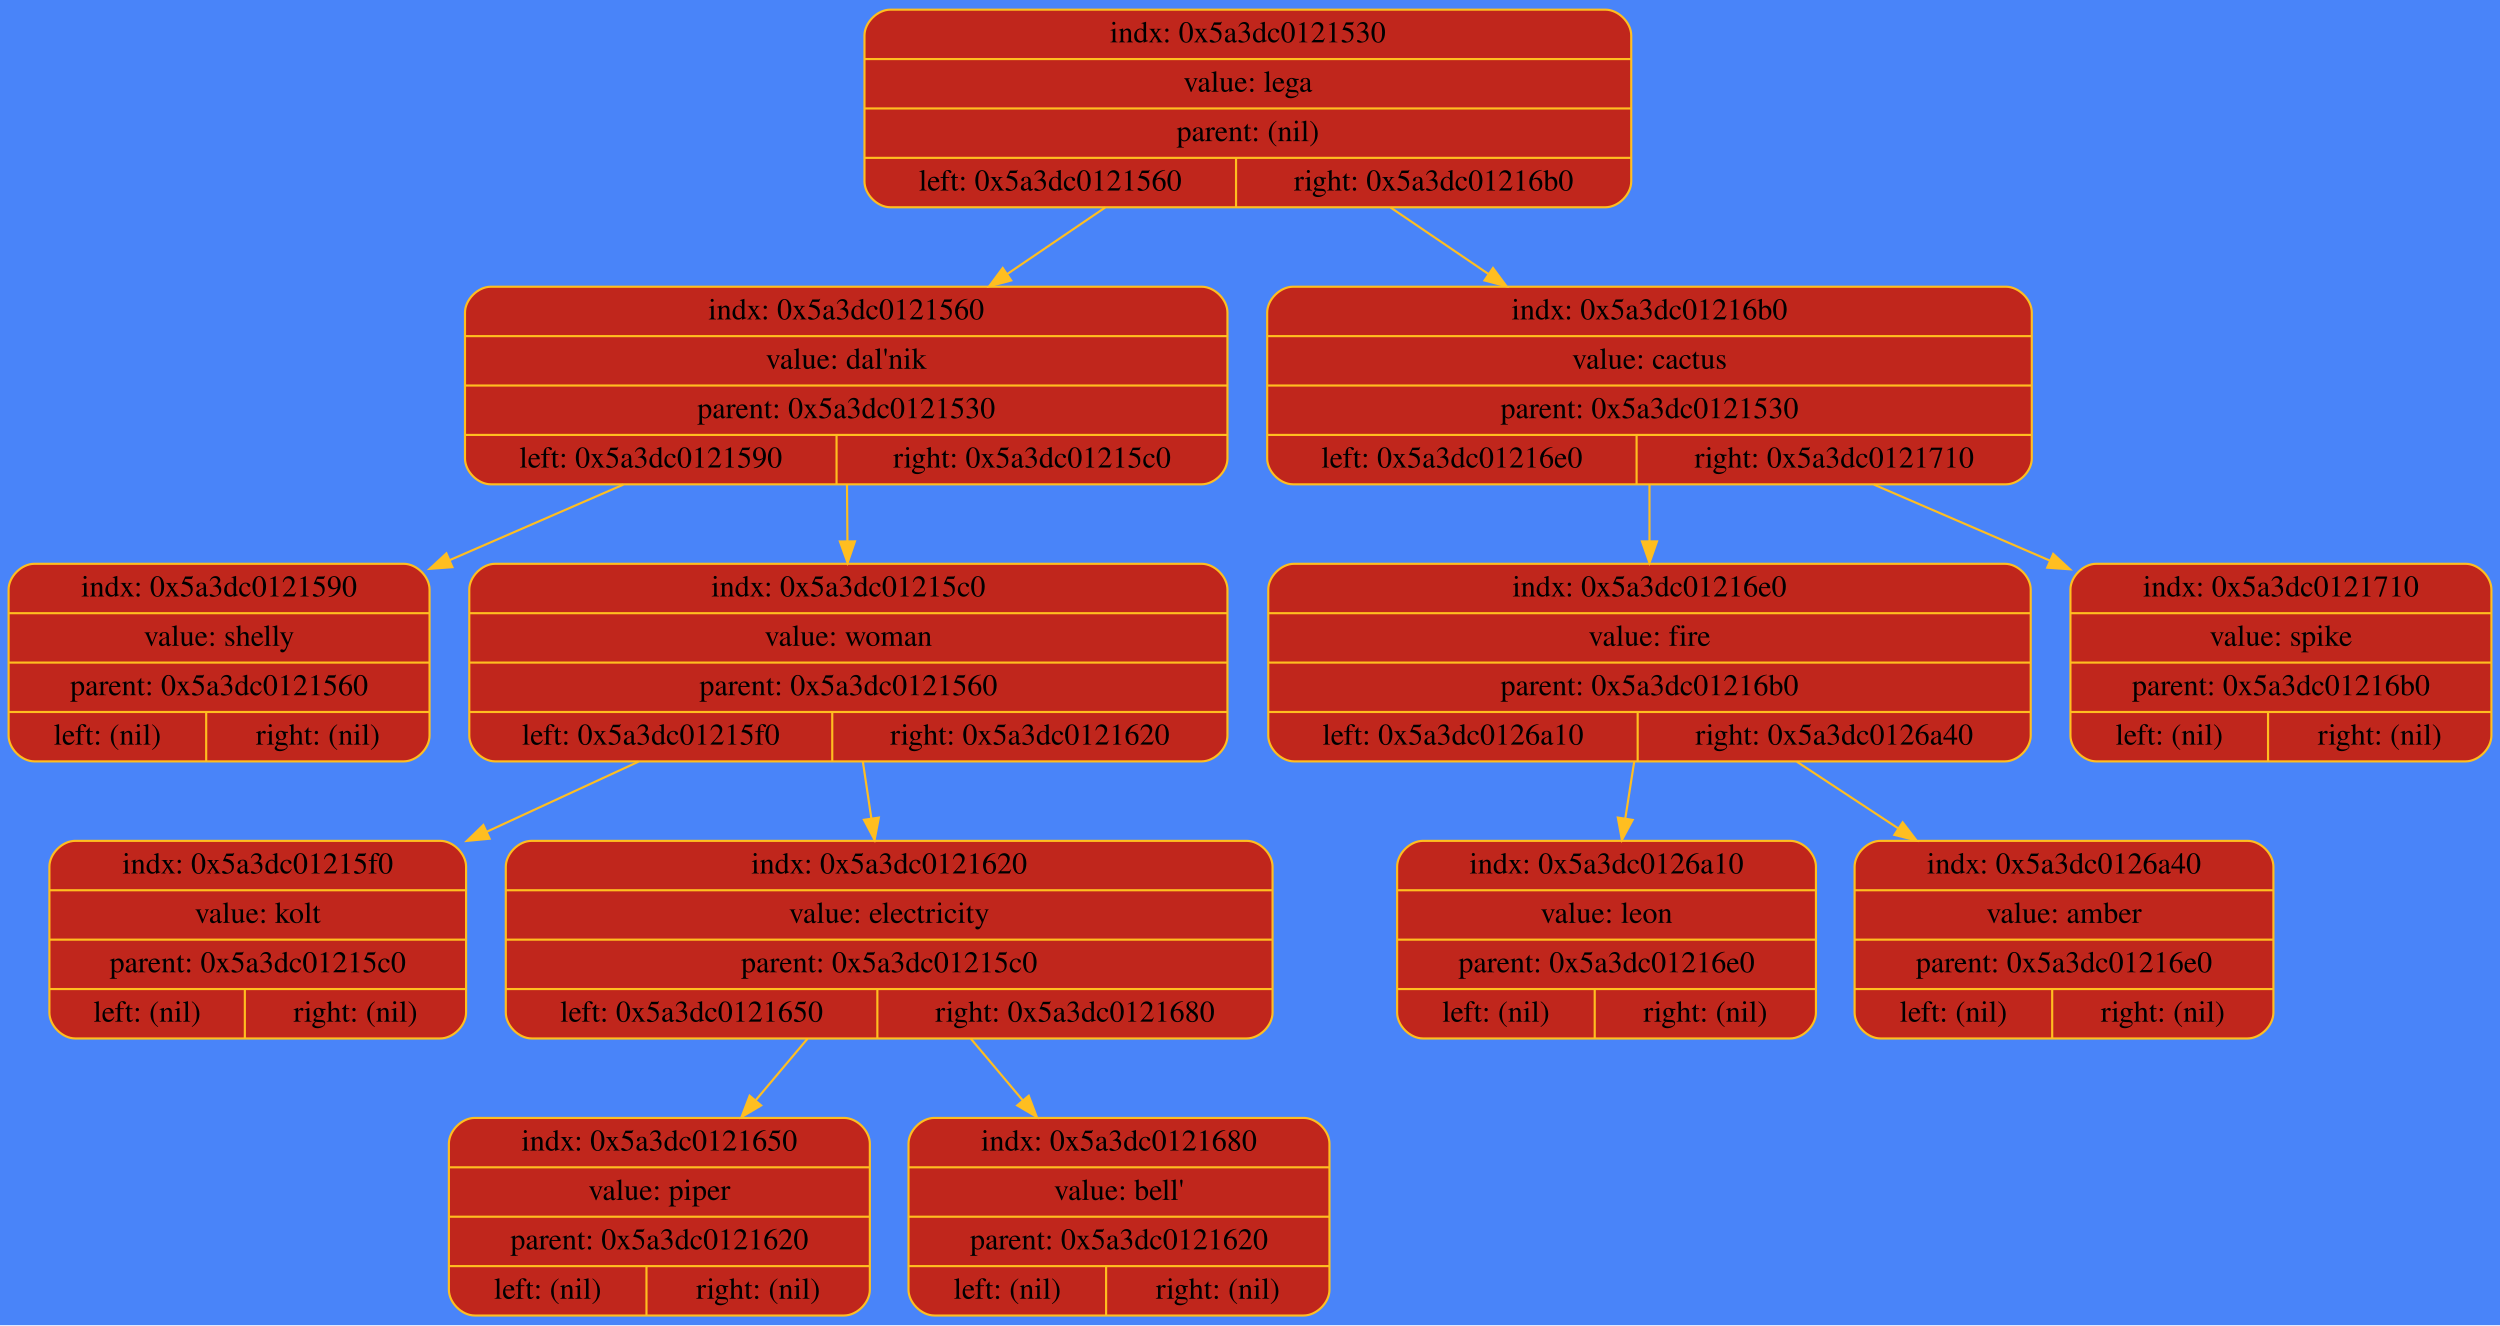
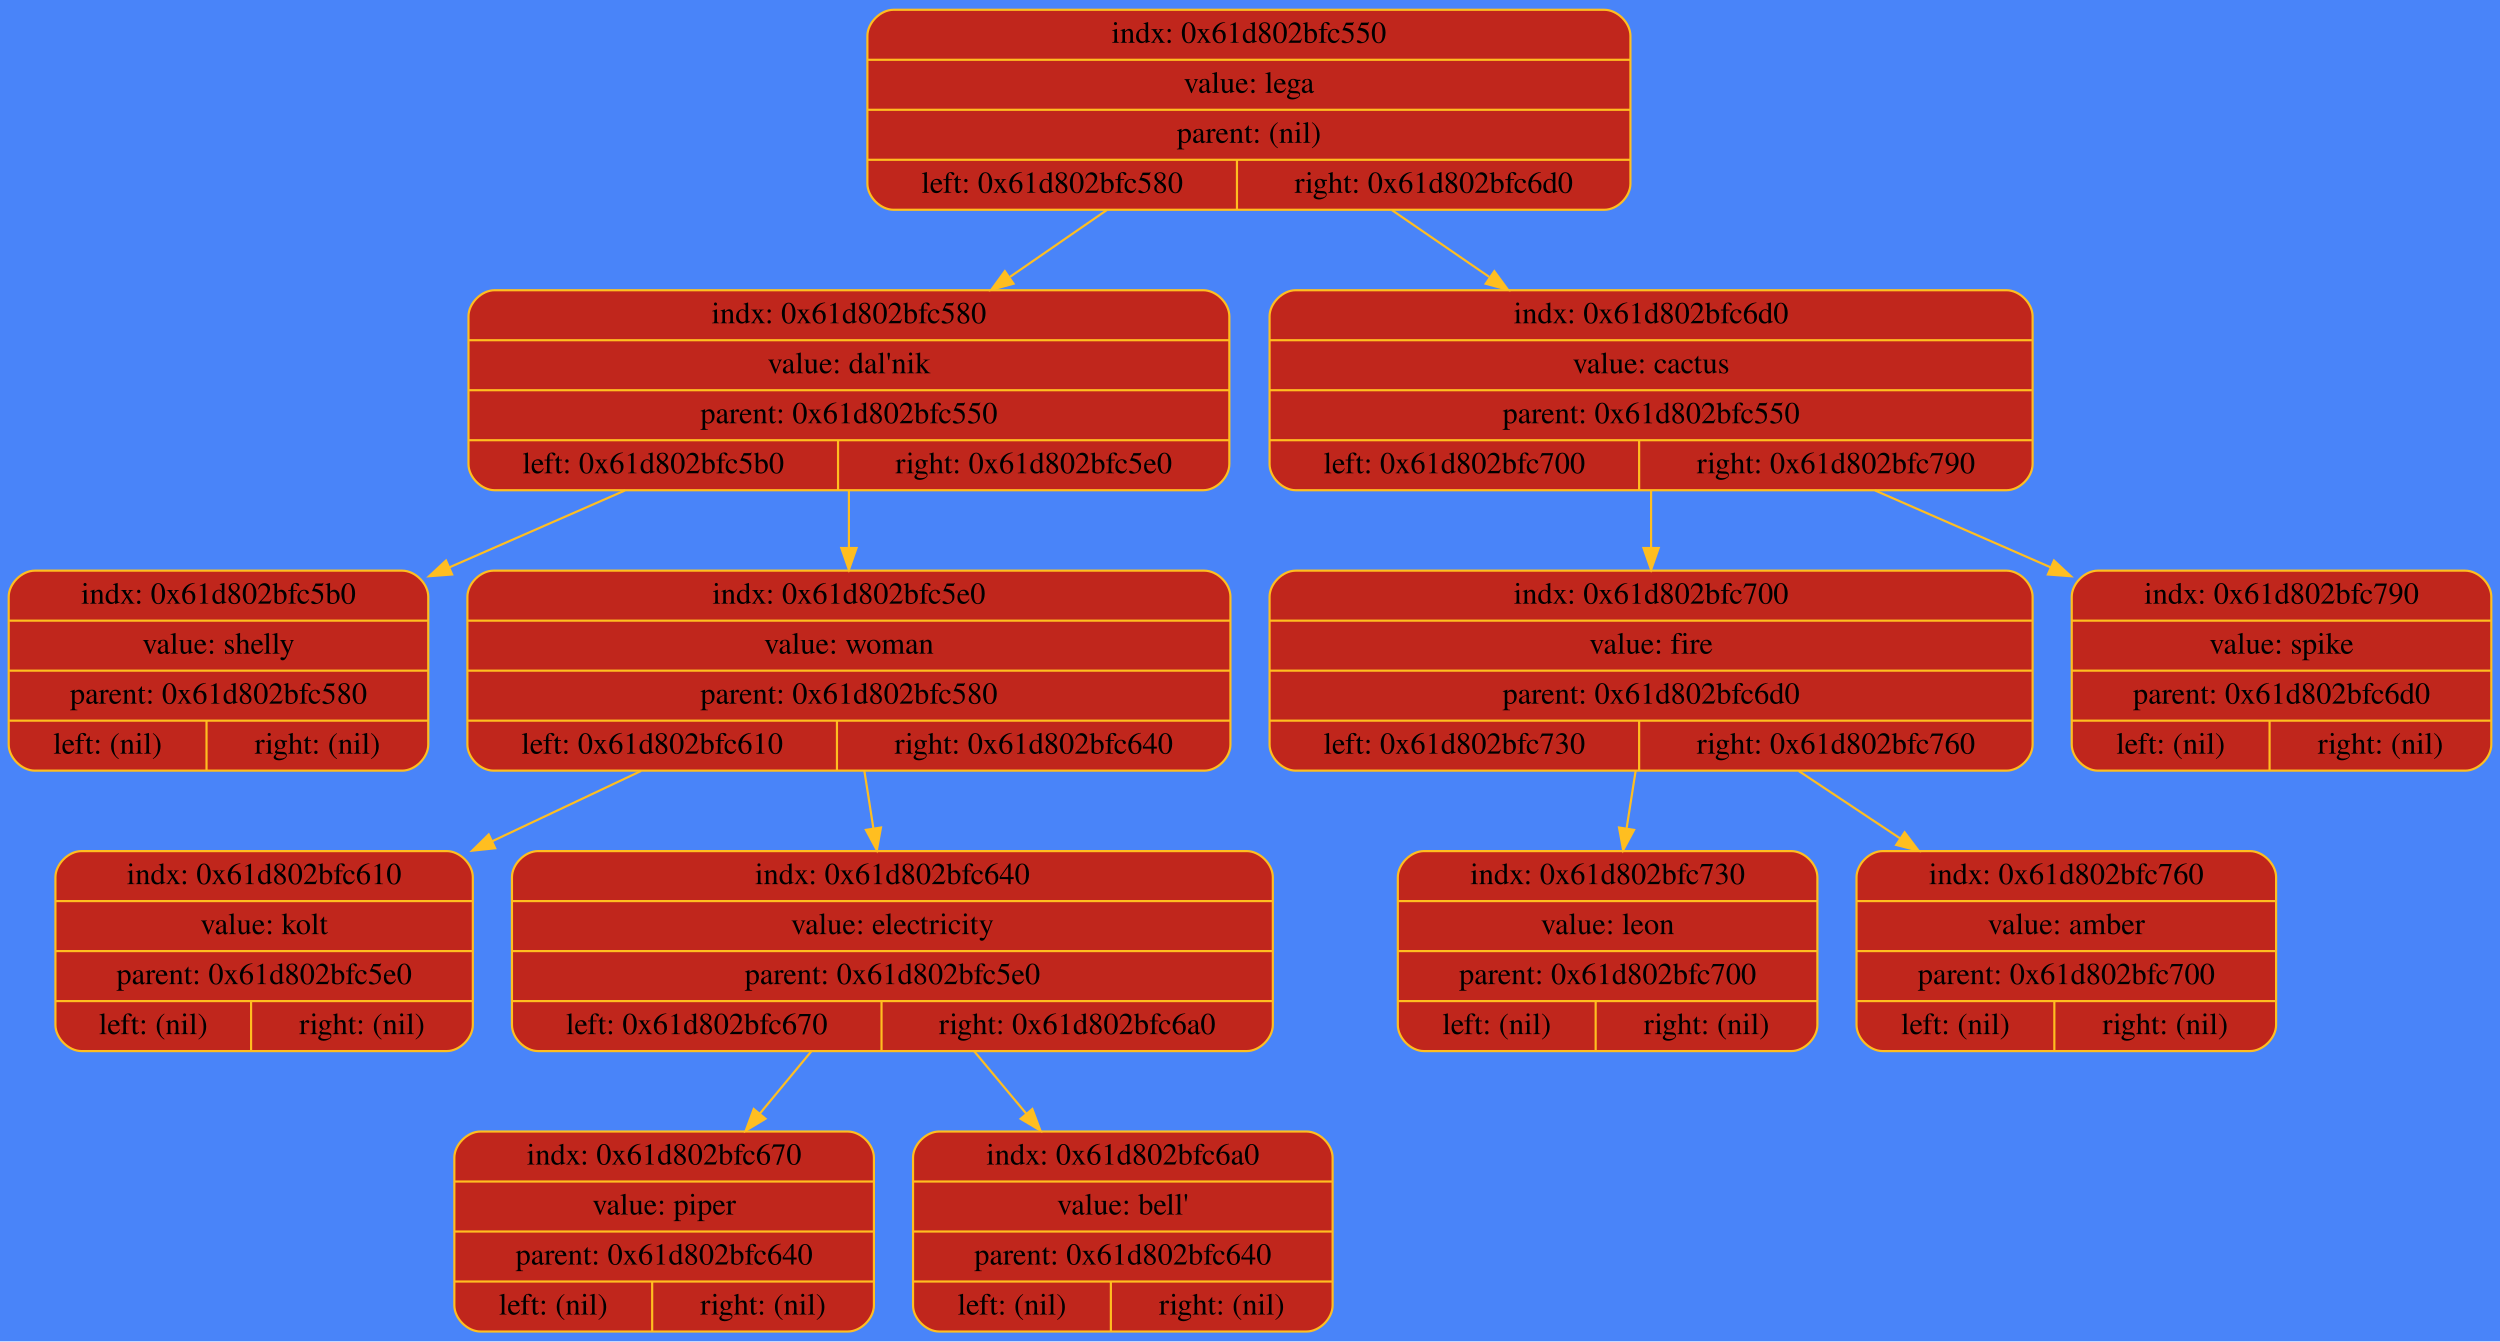
- <svg xmlns="http://www.w3.org/2000/svg" width="1164pt" height="617pt" viewBox="0.00 0.00 1164.00 617.00">
+ <svg xmlns="http://www.w3.org/2000/svg" width="1150pt" height="617pt" viewBox="0.00 0.00 1150.00 617.00">
  <g id="graph0" class="graph" transform="scale(1 1) rotate(0) translate(4 613)">
-     <polygon fill="#4984f9" stroke="transparent" points="-4,4 -4,-613 1160,-613 1160,4 -4,4" />
+     <polygon fill="#4984f9" stroke="transparent" points="-4,4 -4,-613 1146,-613 1146,4 -4,4" />
    <g id="node1" class="node">
-       <path fill="#c0261c" stroke="#ffbe20" d="M410.5,-516.5C410.5,-516.5 743.5,-516.5 743.5,-516.5 749.5,-516.5 755.5,-522.5 755.5,-528.5 755.5,-528.5 755.5,-596.5 755.5,-596.5 755.5,-602.5 749.5,-608.5 743.5,-608.5 743.5,-608.5 410.5,-608.5 410.5,-608.5 404.5,-608.5 398.5,-602.5 398.5,-596.5 398.5,-596.5 398.5,-528.5 398.5,-528.5 398.5,-522.5 404.5,-516.5 410.5,-516.5" />
-       <text text-anchor="middle" x="577" y="-593.3" font-family="Times,serif" font-size="14.00">indx: 0x5a3dc0121530</text>
-       <polyline fill="none" stroke="#ffbe20" points="398.5,-585.5 755.5,-585.5 " />
-       <text text-anchor="middle" x="577" y="-570.3" font-family="Times,serif" font-size="14.00">value: lega</text>
-       <polyline fill="none" stroke="#ffbe20" points="398.5,-562.5 755.5,-562.5 " />
-       <text text-anchor="middle" x="577" y="-547.3" font-family="Times,serif" font-size="14.00">parent: (nil)</text>
-       <polyline fill="none" stroke="#ffbe20" points="398.5,-539.5 755.5,-539.5 " />
-       <text text-anchor="middle" x="485" y="-524.3" font-family="Times,serif" font-size="14.00">left: 0x5a3dc0121560</text>
-       <polyline fill="none" stroke="#ffbe20" points="571.5,-516.5 571.5,-539.5 " />
-       <text text-anchor="middle" x="663.5" y="-524.3" font-family="Times,serif" font-size="14.00">right: 0x5a3dc01216b0</text>
+       <path fill="#c0261c" stroke="#ffbe20" d="M407,-516.5C407,-516.5 734,-516.5 734,-516.5 740,-516.5 746,-522.5 746,-528.5 746,-528.5 746,-596.5 746,-596.5 746,-602.5 740,-608.5 734,-608.5 734,-608.5 407,-608.5 407,-608.5 401,-608.5 395,-602.5 395,-596.5 395,-596.5 395,-528.5 395,-528.5 395,-522.5 401,-516.5 407,-516.5" />
+       <text text-anchor="middle" x="570.5" y="-593.3" font-family="Times,serif" font-size="14.00">indx: 0x61d802bfc550</text>
+       <polyline fill="none" stroke="#ffbe20" points="395,-585.5 746,-585.5 " />
+       <text text-anchor="middle" x="570.5" y="-570.3" font-family="Times,serif" font-size="14.00">value: lega</text>
+       <polyline fill="none" stroke="#ffbe20" points="395,-562.5 746,-562.5 " />
+       <text text-anchor="middle" x="570.5" y="-547.3" font-family="Times,serif" font-size="14.00">parent: (nil)</text>
+       <polyline fill="none" stroke="#ffbe20" points="395,-539.5 746,-539.5 " />
+       <text text-anchor="middle" x="480" y="-524.3" font-family="Times,serif" font-size="14.00">left: 0x61d802bfc580</text>
+       <polyline fill="none" stroke="#ffbe20" points="565,-516.5 565,-539.5 " />
+       <text text-anchor="middle" x="655.5" y="-524.3" font-family="Times,serif" font-size="14.00">right: 0x61d802bfc6d0</text>
    </g>
    <g id="node2" class="node">
-       <path fill="#c0261c" stroke="#ffbe20" d="M224.5,-387.5C224.5,-387.5 555.5,-387.5 555.5,-387.5 561.5,-387.5 567.5,-393.5 567.5,-399.5 567.5,-399.5 567.5,-467.5 567.5,-467.5 567.5,-473.5 561.5,-479.5 555.5,-479.5 555.5,-479.5 224.5,-479.5 224.5,-479.5 218.5,-479.5 212.5,-473.5 212.5,-467.5 212.5,-467.5 212.5,-399.5 212.5,-399.5 212.5,-393.5 218.5,-387.5 224.5,-387.5" />
-       <text text-anchor="middle" x="390" y="-464.3" font-family="Times,serif" font-size="14.00">indx: 0x5a3dc0121560</text>
-       <polyline fill="none" stroke="#ffbe20" points="212.5,-456.5 567.5,-456.5 " />
-       <text text-anchor="middle" x="390" y="-441.3" font-family="Times,serif" font-size="14.00">value: dal'nik</text>
-       <polyline fill="none" stroke="#ffbe20" points="212.5,-433.5 567.5,-433.5 " />
-       <text text-anchor="middle" x="390" y="-418.3" font-family="Times,serif" font-size="14.00">parent: 0x5a3dc0121530</text>
-       <polyline fill="none" stroke="#ffbe20" points="212.5,-410.5 567.5,-410.5 " />
-       <text text-anchor="middle" x="299" y="-395.3" font-family="Times,serif" font-size="14.00">left: 0x5a3dc0121590</text>
-       <polyline fill="none" stroke="#ffbe20" points="385.5,-387.5 385.5,-410.5 " />
-       <text text-anchor="middle" x="476.5" y="-395.3" font-family="Times,serif" font-size="14.00">right: 0x5a3dc01215c0</text>
+       <path fill="#c0261c" stroke="#ffbe20" d="M223.5,-387.5C223.5,-387.5 549.5,-387.5 549.5,-387.5 555.5,-387.5 561.5,-393.5 561.5,-399.5 561.5,-399.5 561.5,-467.5 561.5,-467.5 561.5,-473.5 555.5,-479.5 549.5,-479.5 549.5,-479.5 223.5,-479.5 223.5,-479.5 217.5,-479.5 211.5,-473.5 211.5,-467.5 211.5,-467.5 211.5,-399.5 211.5,-399.5 211.5,-393.5 217.5,-387.5 223.5,-387.5" />
+       <text text-anchor="middle" x="386.5" y="-464.3" font-family="Times,serif" font-size="14.00">indx: 0x61d802bfc580</text>
+       <polyline fill="none" stroke="#ffbe20" points="211.5,-456.5 561.5,-456.5 " />
+       <text text-anchor="middle" x="386.5" y="-441.3" font-family="Times,serif" font-size="14.00">value: dal'nik</text>
+       <polyline fill="none" stroke="#ffbe20" points="211.5,-433.5 561.5,-433.5 " />
+       <text text-anchor="middle" x="386.5" y="-418.3" font-family="Times,serif" font-size="14.00">parent: 0x61d802bfc550</text>
+       <polyline fill="none" stroke="#ffbe20" points="211.5,-410.5 561.5,-410.5 " />
+       <text text-anchor="middle" x="296.5" y="-395.3" font-family="Times,serif" font-size="14.00">left: 0x61d802bfc5b0</text>
+       <polyline fill="none" stroke="#ffbe20" points="381.5,-387.5 381.5,-410.5 " />
+       <text text-anchor="middle" x="471.5" y="-395.3" font-family="Times,serif" font-size="14.00">right: 0x61d802bfc5e0</text>
    </g>
    <g id="edge1" class="edge">
-       <path fill="none" stroke="#ffbe20" d="M510.54,-516.37C495.75,-506.32 479.97,-495.6 464.87,-485.35" />
-       <polygon fill="#ffbe20" stroke="#ffbe20" points="466.8,-482.42 456.56,-479.7 462.86,-488.22 466.8,-482.42" />
+       <path fill="none" stroke="#ffbe20" d="M505.11,-516.37C490.69,-506.41 475.32,-495.8 460.58,-485.63" />
+       <polygon fill="#ffbe20" stroke="#ffbe20" points="462.21,-482.5 451.99,-479.7 458.23,-488.26 462.21,-482.5" />
    </g>
    <g id="node9" class="node">
-       <path fill="#c0261c" stroke="#ffbe20" d="M598,-387.5C598,-387.5 930,-387.5 930,-387.5 936,-387.5 942,-393.5 942,-399.5 942,-399.5 942,-467.5 942,-467.5 942,-473.5 936,-479.5 930,-479.5 930,-479.5 598,-479.5 598,-479.5 592,-479.5 586,-473.5 586,-467.5 586,-467.5 586,-399.5 586,-399.5 586,-393.5 592,-387.5 598,-387.5" />
-       <text text-anchor="middle" x="764" y="-464.3" font-family="Times,serif" font-size="14.00">indx: 0x5a3dc01216b0</text>
-       <polyline fill="none" stroke="#ffbe20" points="586,-456.5 942,-456.5 " />
-       <text text-anchor="middle" x="764" y="-441.3" font-family="Times,serif" font-size="14.00">value: cactus</text>
-       <polyline fill="none" stroke="#ffbe20" points="586,-433.5 942,-433.5 " />
-       <text text-anchor="middle" x="764" y="-418.3" font-family="Times,serif" font-size="14.00">parent: 0x5a3dc0121530</text>
-       <polyline fill="none" stroke="#ffbe20" points="586,-410.5 942,-410.5 " />
-       <text text-anchor="middle" x="672" y="-395.3" font-family="Times,serif" font-size="14.00">left: 0x5a3dc01216e0</text>
-       <polyline fill="none" stroke="#ffbe20" points="758,-387.5 758,-410.5 " />
-       <text text-anchor="middle" x="850" y="-395.3" font-family="Times,serif" font-size="14.00">right: 0x5a3dc0121710</text>
+       <path fill="#c0261c" stroke="#ffbe20" d="M592,-387.5C592,-387.5 919,-387.5 919,-387.5 925,-387.5 931,-393.5 931,-399.5 931,-399.5 931,-467.5 931,-467.5 931,-473.5 925,-479.5 919,-479.5 919,-479.5 592,-479.5 592,-479.5 586,-479.5 580,-473.5 580,-467.5 580,-467.5 580,-399.5 580,-399.5 580,-393.5 586,-387.5 592,-387.5" />
+       <text text-anchor="middle" x="755.5" y="-464.3" font-family="Times,serif" font-size="14.00">indx: 0x61d802bfc6d0</text>
+       <polyline fill="none" stroke="#ffbe20" points="580,-456.5 931,-456.5 " />
+       <text text-anchor="middle" x="755.5" y="-441.3" font-family="Times,serif" font-size="14.00">value: cactus</text>
+       <polyline fill="none" stroke="#ffbe20" points="580,-433.5 931,-433.5 " />
+       <text text-anchor="middle" x="755.5" y="-418.3" font-family="Times,serif" font-size="14.00">parent: 0x61d802bfc550</text>
+       <polyline fill="none" stroke="#ffbe20" points="580,-410.5 931,-410.5 " />
+       <text text-anchor="middle" x="665" y="-395.3" font-family="Times,serif" font-size="14.00">left: 0x61d802bfc700</text>
+       <polyline fill="none" stroke="#ffbe20" points="750,-387.5 750,-410.5 " />
+       <text text-anchor="middle" x="840.5" y="-395.3" font-family="Times,serif" font-size="14.00">right: 0x61d802bfc790</text>
    </g>
    <g id="edge8" class="edge">
-       <path fill="none" stroke="#ffbe20" d="M643.46,-516.37C658.25,-506.32 674.03,-495.6 689.13,-485.35" />
-       <polygon fill="#ffbe20" stroke="#ffbe20" points="691.14,-488.22 697.44,-479.7 687.2,-482.42 691.14,-488.22" />
+       <path fill="none" stroke="#ffbe20" d="M636.24,-516.37C650.74,-506.41 666.2,-495.8 681.02,-485.63" />
+       <polygon fill="#ffbe20" stroke="#ffbe20" points="683.39,-488.25 689.66,-479.7 679.43,-482.48 683.39,-488.25" />
    </g>
    <g id="node3" class="node">
-       <path fill="#c0261c" stroke="#ffbe20" d="M12,-258.5C12,-258.5 184,-258.5 184,-258.5 190,-258.5 196,-264.5 196,-270.5 196,-270.5 196,-338.5 196,-338.5 196,-344.5 190,-350.5 184,-350.5 184,-350.5 12,-350.5 12,-350.5 6,-350.5 0,-344.5 0,-338.5 0,-338.5 0,-270.5 0,-270.5 0,-264.5 6,-258.5 12,-258.5" />
-       <text text-anchor="middle" x="98" y="-335.3" font-family="Times,serif" font-size="14.00">indx: 0x5a3dc0121590</text>
-       <polyline fill="none" stroke="#ffbe20" points="0,-327.5 196,-327.5 " />
-       <text text-anchor="middle" x="98" y="-312.3" font-family="Times,serif" font-size="14.00">value: shelly</text>
-       <polyline fill="none" stroke="#ffbe20" points="0,-304.5 196,-304.5 " />
-       <text text-anchor="middle" x="98" y="-289.3" font-family="Times,serif" font-size="14.00">parent: 0x5a3dc0121560</text>
-       <polyline fill="none" stroke="#ffbe20" points="0,-281.5 196,-281.5 " />
-       <text text-anchor="middle" x="46" y="-266.3" font-family="Times,serif" font-size="14.00">left: (nil)</text>
-       <polyline fill="none" stroke="#ffbe20" points="92,-258.5 92,-281.5 " />
-       <text text-anchor="middle" x="144" y="-266.3" font-family="Times,serif" font-size="14.00">right: (nil)</text>
+       <path fill="#c0261c" stroke="#ffbe20" d="M12,-258.5C12,-258.5 181,-258.5 181,-258.5 187,-258.5 193,-264.5 193,-270.5 193,-270.5 193,-338.5 193,-338.5 193,-344.5 187,-350.5 181,-350.5 181,-350.5 12,-350.5 12,-350.5 6,-350.5 0,-344.5 0,-338.5 0,-338.5 0,-270.5 0,-270.5 0,-264.5 6,-258.5 12,-258.5" />
+       <text text-anchor="middle" x="96.5" y="-335.3" font-family="Times,serif" font-size="14.00">indx: 0x61d802bfc5b0</text>
+       <polyline fill="none" stroke="#ffbe20" points="0,-327.5 193,-327.5 " />
+       <text text-anchor="middle" x="96.5" y="-312.3" font-family="Times,serif" font-size="14.00">value: shelly</text>
+       <polyline fill="none" stroke="#ffbe20" points="0,-304.5 193,-304.5 " />
+       <text text-anchor="middle" x="96.5" y="-289.3" font-family="Times,serif" font-size="14.00">parent: 0x61d802bfc580</text>
+       <polyline fill="none" stroke="#ffbe20" points="0,-281.5 193,-281.5 " />
+       <text text-anchor="middle" x="45.5" y="-266.3" font-family="Times,serif" font-size="14.00">left: (nil)</text>
+       <polyline fill="none" stroke="#ffbe20" points="91,-258.5 91,-281.5 " />
+       <text text-anchor="middle" x="142" y="-266.3" font-family="Times,serif" font-size="14.00">right: (nil)</text>
    </g>
    <g id="edge2" class="edge">
-       <path fill="none" stroke="#ffbe20" d="M286.23,-387.37C259.98,-375.95 231.74,-363.67 205.32,-352.18" />
-       <polygon fill="#ffbe20" stroke="#ffbe20" points="206.63,-348.93 196.06,-348.15 203.83,-355.35 206.63,-348.93" />
+       <path fill="none" stroke="#ffbe20" d="M283.44,-387.37C257.23,-375.89 229.01,-363.53 202.65,-351.99" />
+       <polygon fill="#ffbe20" stroke="#ffbe20" points="203.97,-348.74 193.41,-347.94 201.16,-355.16 203.97,-348.74" />
    </g>
    <g id="node4" class="node">
-       <path fill="#c0261c" stroke="#ffbe20" d="M226.5,-258.5C226.5,-258.5 555.5,-258.5 555.5,-258.5 561.5,-258.5 567.5,-264.5 567.5,-270.5 567.5,-270.5 567.5,-338.5 567.5,-338.5 567.5,-344.5 561.5,-350.5 555.5,-350.5 555.5,-350.5 226.5,-350.5 226.5,-350.5 220.5,-350.5 214.5,-344.5 214.5,-338.5 214.5,-338.5 214.5,-270.5 214.5,-270.5 214.5,-264.5 220.5,-258.5 226.5,-258.5" />
-       <text text-anchor="middle" x="391" y="-335.3" font-family="Times,serif" font-size="14.00">indx: 0x5a3dc01215c0</text>
-       <polyline fill="none" stroke="#ffbe20" points="214.5,-327.5 567.5,-327.5 " />
-       <text text-anchor="middle" x="391" y="-312.3" font-family="Times,serif" font-size="14.00">value: woman</text>
-       <polyline fill="none" stroke="#ffbe20" points="214.5,-304.5 567.5,-304.5 " />
-       <text text-anchor="middle" x="391" y="-289.3" font-family="Times,serif" font-size="14.00">parent: 0x5a3dc0121560</text>
-       <polyline fill="none" stroke="#ffbe20" points="214.5,-281.5 567.5,-281.5 " />
-       <text text-anchor="middle" x="299" y="-266.3" font-family="Times,serif" font-size="14.00">left: 0x5a3dc01215f0</text>
-       <polyline fill="none" stroke="#ffbe20" points="383.5,-258.5 383.5,-281.5 " />
-       <text text-anchor="middle" x="475.5" y="-266.3" font-family="Times,serif" font-size="14.00">right: 0x5a3dc0121620</text>
+       <path fill="#c0261c" stroke="#ffbe20" d="M223,-258.5C223,-258.5 550,-258.5 550,-258.5 556,-258.5 562,-264.5 562,-270.5 562,-270.5 562,-338.5 562,-338.5 562,-344.5 556,-350.5 550,-350.5 550,-350.5 223,-350.5 223,-350.5 217,-350.5 211,-344.5 211,-338.5 211,-338.5 211,-270.5 211,-270.5 211,-264.5 217,-258.5 223,-258.5" />
+       <text text-anchor="middle" x="386.5" y="-335.3" font-family="Times,serif" font-size="14.00">indx: 0x61d802bfc5e0</text>
+       <polyline fill="none" stroke="#ffbe20" points="211,-327.5 562,-327.5 " />
+       <text text-anchor="middle" x="386.5" y="-312.3" font-family="Times,serif" font-size="14.00">value: woman</text>
+       <polyline fill="none" stroke="#ffbe20" points="211,-304.5 562,-304.5 " />
+       <text text-anchor="middle" x="386.5" y="-289.3" font-family="Times,serif" font-size="14.00">parent: 0x61d802bfc580</text>
+       <polyline fill="none" stroke="#ffbe20" points="211,-281.5 562,-281.5 " />
+       <text text-anchor="middle" x="296" y="-266.3" font-family="Times,serif" font-size="14.00">left: 0x61d802bfc610</text>
+       <polyline fill="none" stroke="#ffbe20" points="381,-258.5 381,-281.5 " />
+       <text text-anchor="middle" x="471.5" y="-266.3" font-family="Times,serif" font-size="14.00">right: 0x61d802bfc640</text>
    </g>
    <g id="edge3" class="edge">
-       <path fill="none" stroke="#ffbe20" d="M390.36,-387.37C390.42,-378.86 390.49,-369.87 390.56,-361.09" />
-       <polygon fill="#ffbe20" stroke="#ffbe20" points="394.06,-360.94 390.64,-350.92 387.06,-360.89 394.06,-360.94" />
+       <path fill="none" stroke="#ffbe20" d="M386.5,-387.37C386.5,-378.86 386.5,-369.87 386.5,-361.09" />
+       <polygon fill="#ffbe20" stroke="#ffbe20" points="390,-360.92 386.5,-350.92 383,-360.92 390,-360.92" />
    </g>
    <g id="node5" class="node">
-       <path fill="#c0261c" stroke="#ffbe20" d="M31,-129.5C31,-129.5 201,-129.5 201,-129.5 207,-129.5 213,-135.5 213,-141.5 213,-141.5 213,-209.5 213,-209.5 213,-215.5 207,-221.5 201,-221.5 201,-221.5 31,-221.5 31,-221.5 25,-221.5 19,-215.5 19,-209.5 19,-209.5 19,-141.5 19,-141.5 19,-135.5 25,-129.5 31,-129.5" />
-       <text text-anchor="middle" x="116" y="-206.3" font-family="Times,serif" font-size="14.00">indx: 0x5a3dc01215f0</text>
-       <polyline fill="none" stroke="#ffbe20" points="19,-198.5 213,-198.5 " />
-       <text text-anchor="middle" x="116" y="-183.3" font-family="Times,serif" font-size="14.00">value: kolt</text>
-       <polyline fill="none" stroke="#ffbe20" points="19,-175.5 213,-175.5 " />
-       <text text-anchor="middle" x="116" y="-160.3" font-family="Times,serif" font-size="14.00">parent: 0x5a3dc01215c0</text>
-       <polyline fill="none" stroke="#ffbe20" points="19,-152.5 213,-152.5 " />
-       <text text-anchor="middle" x="64.5" y="-137.3" font-family="Times,serif" font-size="14.00">left: (nil)</text>
-       <polyline fill="none" stroke="#ffbe20" points="110,-129.5 110,-152.5 " />
-       <text text-anchor="middle" x="161.5" y="-137.3" font-family="Times,serif" font-size="14.00">right: (nil)</text>
+       <path fill="#c0261c" stroke="#ffbe20" d="M33.5,-129.5C33.5,-129.5 201.5,-129.5 201.5,-129.5 207.5,-129.5 213.5,-135.5 213.5,-141.5 213.5,-141.5 213.5,-209.5 213.5,-209.5 213.5,-215.5 207.5,-221.5 201.5,-221.5 201.5,-221.5 33.5,-221.5 33.5,-221.5 27.5,-221.5 21.5,-215.5 21.5,-209.5 21.5,-209.5 21.5,-141.5 21.5,-141.5 21.5,-135.5 27.5,-129.5 33.5,-129.5" />
+       <text text-anchor="middle" x="117.5" y="-206.3" font-family="Times,serif" font-size="14.00">indx: 0x61d802bfc610</text>
+       <polyline fill="none" stroke="#ffbe20" points="21.5,-198.5 213.5,-198.5 " />
+       <text text-anchor="middle" x="117.5" y="-183.3" font-family="Times,serif" font-size="14.00">value: kolt</text>
+       <polyline fill="none" stroke="#ffbe20" points="21.5,-175.5 213.5,-175.5 " />
+       <text text-anchor="middle" x="117.5" y="-160.3" font-family="Times,serif" font-size="14.00">parent: 0x61d802bfc5e0</text>
+       <polyline fill="none" stroke="#ffbe20" points="21.5,-152.5 213.5,-152.5 " />
+       <text text-anchor="middle" x="66.5" y="-137.3" font-family="Times,serif" font-size="14.00">left: (nil)</text>
+       <polyline fill="none" stroke="#ffbe20" points="111.5,-129.5 111.5,-152.5 " />
+       <text text-anchor="middle" x="162.5" y="-137.3" font-family="Times,serif" font-size="14.00">right: (nil)</text>
    </g>
    <g id="edge4" class="edge">
-       <path fill="none" stroke="#ffbe20" d="M293.27,-258.37C270.37,-247.79 245.87,-236.48 222.61,-225.73" />
-       <polygon fill="#ffbe20" stroke="#ffbe20" points="223.96,-222.5 213.41,-221.49 221.03,-228.86 223.96,-222.5" />
+       <path fill="none" stroke="#ffbe20" d="M290.9,-258.37C268.74,-247.9 245.03,-236.71 222.49,-226.07" />
+       <polygon fill="#ffbe20" stroke="#ffbe20" points="223.78,-222.81 213.24,-221.7 220.79,-229.14 223.78,-222.81" />
    </g>
    <g id="node6" class="node">
-       <path fill="#c0261c" stroke="#ffbe20" d="M243.5,-129.5C243.5,-129.5 576.5,-129.5 576.5,-129.5 582.5,-129.5 588.5,-135.5 588.5,-141.5 588.5,-141.5 588.5,-209.5 588.5,-209.5 588.5,-215.5 582.5,-221.5 576.5,-221.5 576.5,-221.5 243.5,-221.5 243.5,-221.5 237.5,-221.5 231.5,-215.5 231.5,-209.5 231.5,-209.5 231.5,-141.5 231.5,-141.5 231.5,-135.5 237.5,-129.5 243.5,-129.5" />
-       <text text-anchor="middle" x="410" y="-206.3" font-family="Times,serif" font-size="14.00">indx: 0x5a3dc0121620</text>
-       <polyline fill="none" stroke="#ffbe20" points="231.5,-198.5 588.5,-198.5 " />
-       <text text-anchor="middle" x="410" y="-183.3" font-family="Times,serif" font-size="14.00">value: electricity</text>
-       <polyline fill="none" stroke="#ffbe20" points="231.5,-175.5 588.5,-175.5 " />
-       <text text-anchor="middle" x="410" y="-160.3" font-family="Times,serif" font-size="14.00">parent: 0x5a3dc01215c0</text>
-       <polyline fill="none" stroke="#ffbe20" points="231.5,-152.5 588.5,-152.5 " />
-       <text text-anchor="middle" x="318" y="-137.3" font-family="Times,serif" font-size="14.00">left: 0x5a3dc0121650</text>
-       <polyline fill="none" stroke="#ffbe20" points="404.5,-129.5 404.5,-152.5 " />
-       <text text-anchor="middle" x="496.5" y="-137.3" font-family="Times,serif" font-size="14.00">right: 0x5a3dc0121680</text>
+       <path fill="#c0261c" stroke="#ffbe20" d="M243.5,-129.5C243.5,-129.5 569.5,-129.5 569.5,-129.5 575.5,-129.5 581.5,-135.5 581.5,-141.5 581.5,-141.5 581.5,-209.5 581.5,-209.5 581.5,-215.5 575.5,-221.5 569.5,-221.5 569.5,-221.5 243.5,-221.5 243.5,-221.5 237.5,-221.5 231.5,-215.5 231.5,-209.5 231.5,-209.5 231.5,-141.5 231.5,-141.5 231.5,-135.5 237.5,-129.5 243.5,-129.5" />
+       <text text-anchor="middle" x="406.5" y="-206.3" font-family="Times,serif" font-size="14.00">indx: 0x61d802bfc640</text>
+       <polyline fill="none" stroke="#ffbe20" points="231.5,-198.5 581.5,-198.5 " />
+       <text text-anchor="middle" x="406.5" y="-183.3" font-family="Times,serif" font-size="14.00">value: electricity</text>
+       <polyline fill="none" stroke="#ffbe20" points="231.5,-175.5 581.5,-175.5 " />
+       <text text-anchor="middle" x="406.5" y="-160.3" font-family="Times,serif" font-size="14.00">parent: 0x61d802bfc5e0</text>
+       <polyline fill="none" stroke="#ffbe20" points="231.5,-152.5 581.5,-152.5 " />
+       <text text-anchor="middle" x="316.5" y="-137.3" font-family="Times,serif" font-size="14.00">left: 0x61d802bfc670</text>
+       <polyline fill="none" stroke="#ffbe20" points="401.5,-129.5 401.5,-152.5 " />
+       <text text-anchor="middle" x="491.5" y="-137.3" font-family="Times,serif" font-size="14.00">right: 0x61d802bfc6a0</text>
    </g>
    <g id="edge5" class="edge">
-       <path fill="none" stroke="#ffbe20" d="M397.75,-258.37C399.02,-249.86 400.37,-240.87 401.68,-232.09" />
-       <polygon fill="#ffbe20" stroke="#ffbe20" points="405.19,-232.32 403.21,-221.92 398.26,-231.29 405.19,-232.32" />
+       <path fill="none" stroke="#ffbe20" d="M393.61,-258.37C394.96,-249.77 396.39,-240.68 397.79,-231.8" />
+       <polygon fill="#ffbe20" stroke="#ffbe20" points="401.25,-232.34 399.35,-221.92 394.33,-231.25 401.25,-232.34" />
    </g>
    <g id="node7" class="node">
-       <path fill="#c0261c" stroke="#ffbe20" d="M217,-0.5C217,-0.5 389,-0.5 389,-0.5 395,-0.5 401,-6.5 401,-12.5 401,-12.5 401,-80.5 401,-80.5 401,-86.5 395,-92.5 389,-92.5 389,-92.5 217,-92.5 217,-92.5 211,-92.5 205,-86.5 205,-80.5 205,-80.5 205,-12.5 205,-12.5 205,-6.5 211,-0.5 217,-0.5" />
-       <text text-anchor="middle" x="303" y="-77.3" font-family="Times,serif" font-size="14.00">indx: 0x5a3dc0121650</text>
-       <polyline fill="none" stroke="#ffbe20" points="205,-69.5 401,-69.5 " />
-       <text text-anchor="middle" x="303" y="-54.3" font-family="Times,serif" font-size="14.00">value: piper</text>
-       <polyline fill="none" stroke="#ffbe20" points="205,-46.5 401,-46.5 " />
-       <text text-anchor="middle" x="303" y="-31.3" font-family="Times,serif" font-size="14.00">parent: 0x5a3dc0121620</text>
-       <polyline fill="none" stroke="#ffbe20" points="205,-23.5 401,-23.5 " />
-       <text text-anchor="middle" x="251" y="-8.3" font-family="Times,serif" font-size="14.00">left: (nil)</text>
-       <polyline fill="none" stroke="#ffbe20" points="297,-0.5 297,-23.5 " />
-       <text text-anchor="middle" x="349" y="-8.3" font-family="Times,serif" font-size="14.00">right: (nil)</text>
+       <path fill="#c0261c" stroke="#ffbe20" d="M217,-0.5C217,-0.5 386,-0.5 386,-0.5 392,-0.5 398,-6.5 398,-12.5 398,-12.5 398,-80.5 398,-80.5 398,-86.5 392,-92.5 386,-92.5 386,-92.5 217,-92.5 217,-92.5 211,-92.5 205,-86.5 205,-80.5 205,-80.5 205,-12.5 205,-12.5 205,-6.5 211,-0.5 217,-0.5" />
+       <text text-anchor="middle" x="301.5" y="-77.3" font-family="Times,serif" font-size="14.00">indx: 0x61d802bfc670</text>
+       <polyline fill="none" stroke="#ffbe20" points="205,-69.5 398,-69.5 " />
+       <text text-anchor="middle" x="301.5" y="-54.3" font-family="Times,serif" font-size="14.00">value: piper</text>
+       <polyline fill="none" stroke="#ffbe20" points="205,-46.5 398,-46.5 " />
+       <text text-anchor="middle" x="301.5" y="-31.3" font-family="Times,serif" font-size="14.00">parent: 0x61d802bfc640</text>
+       <polyline fill="none" stroke="#ffbe20" points="205,-23.5 398,-23.5 " />
+       <text text-anchor="middle" x="250.5" y="-8.3" font-family="Times,serif" font-size="14.00">left: (nil)</text>
+       <polyline fill="none" stroke="#ffbe20" points="296,-0.5 296,-23.5 " />
+       <text text-anchor="middle" x="347" y="-8.3" font-family="Times,serif" font-size="14.00">right: (nil)</text>
    </g>
    <g id="edge6" class="edge">
-       <path fill="none" stroke="#ffbe20" d="M371.97,-129.37C364.18,-120.12 355.92,-110.31 347.91,-100.8" />
-       <polygon fill="#ffbe20" stroke="#ffbe20" points="350.38,-98.31 341.26,-92.92 345.03,-102.82 350.38,-98.31" />
+       <path fill="none" stroke="#ffbe20" d="M369.19,-129.37C361.54,-120.12 353.43,-110.31 345.57,-100.8" />
+       <polygon fill="#ffbe20" stroke="#ffbe20" points="348.12,-98.39 339.05,-92.92 342.72,-102.85 348.12,-98.39" />
    </g>
    <g id="node8" class="node">
-       <path fill="#c0261c" stroke="#ffbe20" d="M431,-0.5C431,-0.5 603,-0.5 603,-0.5 609,-0.5 615,-6.5 615,-12.5 615,-12.5 615,-80.5 615,-80.5 615,-86.5 609,-92.5 603,-92.5 603,-92.5 431,-92.5 431,-92.5 425,-92.5 419,-86.5 419,-80.5 419,-80.5 419,-12.5 419,-12.5 419,-6.5 425,-0.5 431,-0.5" />
-       <text text-anchor="middle" x="517" y="-77.3" font-family="Times,serif" font-size="14.00">indx: 0x5a3dc0121680</text>
-       <polyline fill="none" stroke="#ffbe20" points="419,-69.5 615,-69.5 " />
-       <text text-anchor="middle" x="517" y="-54.3" font-family="Times,serif" font-size="14.00">value: bell'</text>
-       <polyline fill="none" stroke="#ffbe20" points="419,-46.5 615,-46.5 " />
-       <text text-anchor="middle" x="517" y="-31.3" font-family="Times,serif" font-size="14.00">parent: 0x5a3dc0121620</text>
-       <polyline fill="none" stroke="#ffbe20" points="419,-23.5 615,-23.5 " />
-       <text text-anchor="middle" x="465" y="-8.3" font-family="Times,serif" font-size="14.00">left: (nil)</text>
-       <polyline fill="none" stroke="#ffbe20" points="511,-0.5 511,-23.5 " />
-       <text text-anchor="middle" x="563" y="-8.3" font-family="Times,serif" font-size="14.00">right: (nil)</text>
+       <path fill="#c0261c" stroke="#ffbe20" d="M428,-0.5C428,-0.5 597,-0.5 597,-0.5 603,-0.5 609,-6.5 609,-12.5 609,-12.5 609,-80.5 609,-80.5 609,-86.5 603,-92.5 597,-92.5 597,-92.5 428,-92.5 428,-92.5 422,-92.5 416,-86.5 416,-80.5 416,-80.5 416,-12.5 416,-12.5 416,-6.5 422,-0.5 428,-0.5" />
+       <text text-anchor="middle" x="512.5" y="-77.3" font-family="Times,serif" font-size="14.00">indx: 0x61d802bfc6a0</text>
+       <polyline fill="none" stroke="#ffbe20" points="416,-69.5 609,-69.5 " />
+       <text text-anchor="middle" x="512.5" y="-54.3" font-family="Times,serif" font-size="14.00">value: bell'</text>
+       <polyline fill="none" stroke="#ffbe20" points="416,-46.5 609,-46.5 " />
+       <text text-anchor="middle" x="512.5" y="-31.3" font-family="Times,serif" font-size="14.00">parent: 0x61d802bfc640</text>
+       <polyline fill="none" stroke="#ffbe20" points="416,-23.5 609,-23.5 " />
+       <text text-anchor="middle" x="461.5" y="-8.3" font-family="Times,serif" font-size="14.00">left: (nil)</text>
+       <polyline fill="none" stroke="#ffbe20" points="507,-0.5 507,-23.5 " />
+       <text text-anchor="middle" x="558" y="-8.3" font-family="Times,serif" font-size="14.00">right: (nil)</text>
    </g>
    <g id="edge7" class="edge">
-       <path fill="none" stroke="#ffbe20" d="M448.03,-129.37C455.82,-120.12 464.08,-110.31 472.09,-100.8" />
-       <polygon fill="#ffbe20" stroke="#ffbe20" points="474.97,-102.82 478.74,-92.92 469.62,-98.31 474.97,-102.82" />
+       <path fill="none" stroke="#ffbe20" d="M444.17,-129.37C451.89,-120.12 460.08,-110.31 468.01,-100.8" />
+       <polygon fill="#ffbe20" stroke="#ffbe20" points="470.87,-102.84 474.59,-92.92 465.5,-98.35 470.87,-102.84" />
    </g>
    <g id="node10" class="node">
-       <path fill="#c0261c" stroke="#ffbe20" d="M598.5,-258.5C598.5,-258.5 929.5,-258.5 929.5,-258.5 935.5,-258.5 941.5,-264.5 941.5,-270.5 941.5,-270.5 941.5,-338.5 941.5,-338.5 941.5,-344.5 935.5,-350.5 929.5,-350.5 929.5,-350.5 598.5,-350.5 598.5,-350.5 592.5,-350.5 586.5,-344.5 586.5,-338.5 586.5,-338.5 586.5,-270.5 586.5,-270.5 586.5,-264.5 592.5,-258.5 598.5,-258.5" />
-       <text text-anchor="middle" x="764" y="-335.3" font-family="Times,serif" font-size="14.00">indx: 0x5a3dc01216e0</text>
-       <polyline fill="none" stroke="#ffbe20" points="586.5,-327.5 941.5,-327.5 " />
-       <text text-anchor="middle" x="764" y="-312.3" font-family="Times,serif" font-size="14.00">value: fire</text>
-       <polyline fill="none" stroke="#ffbe20" points="586.5,-304.5 941.5,-304.5 " />
-       <text text-anchor="middle" x="764" y="-289.3" font-family="Times,serif" font-size="14.00">parent: 0x5a3dc01216b0</text>
-       <polyline fill="none" stroke="#ffbe20" points="586.5,-281.5 941.5,-281.5 " />
-       <text text-anchor="middle" x="672.5" y="-266.3" font-family="Times,serif" font-size="14.00">left: 0x5a3dc0126a10</text>
-       <polyline fill="none" stroke="#ffbe20" points="758.5,-258.5 758.5,-281.5 " />
-       <text text-anchor="middle" x="850" y="-266.3" font-family="Times,serif" font-size="14.00">right: 0x5a3dc0126a40</text>
+       <path fill="#c0261c" stroke="#ffbe20" d="M592,-258.5C592,-258.5 919,-258.5 919,-258.5 925,-258.5 931,-264.5 931,-270.5 931,-270.5 931,-338.5 931,-338.5 931,-344.5 925,-350.5 919,-350.5 919,-350.5 592,-350.5 592,-350.5 586,-350.5 580,-344.5 580,-338.5 580,-338.5 580,-270.5 580,-270.5 580,-264.5 586,-258.5 592,-258.5" />
+       <text text-anchor="middle" x="755.5" y="-335.3" font-family="Times,serif" font-size="14.00">indx: 0x61d802bfc700</text>
+       <polyline fill="none" stroke="#ffbe20" points="580,-327.5 931,-327.5 " />
+       <text text-anchor="middle" x="755.5" y="-312.3" font-family="Times,serif" font-size="14.00">value: fire</text>
+       <polyline fill="none" stroke="#ffbe20" points="580,-304.5 931,-304.5 " />
+       <text text-anchor="middle" x="755.5" y="-289.3" font-family="Times,serif" font-size="14.00">parent: 0x61d802bfc6d0</text>
+       <polyline fill="none" stroke="#ffbe20" points="580,-281.5 931,-281.5 " />
+       <text text-anchor="middle" x="665" y="-266.3" font-family="Times,serif" font-size="14.00">left: 0x61d802bfc730</text>
+       <polyline fill="none" stroke="#ffbe20" points="750,-258.5 750,-281.5 " />
+       <text text-anchor="middle" x="840.5" y="-266.3" font-family="Times,serif" font-size="14.00">right: 0x61d802bfc760</text>
    </g>
    <g id="edge9" class="edge">
-       <path fill="none" stroke="#ffbe20" d="M764,-387.37C764,-378.86 764,-369.87 764,-361.09" />
-       <polygon fill="#ffbe20" stroke="#ffbe20" points="767.5,-360.92 764,-350.92 760.5,-360.92 767.5,-360.92" />
+       <path fill="none" stroke="#ffbe20" d="M755.5,-387.37C755.5,-378.86 755.5,-369.87 755.5,-361.09" />
+       <polygon fill="#ffbe20" stroke="#ffbe20" points="759,-360.92 755.5,-350.92 752,-360.92 759,-360.92" />
    </g>
    <g id="node13" class="node">
-       <path fill="#c0261c" stroke="#ffbe20" d="M972,-258.5C972,-258.5 1144,-258.5 1144,-258.5 1150,-258.5 1156,-264.5 1156,-270.5 1156,-270.5 1156,-338.5 1156,-338.5 1156,-344.5 1150,-350.5 1144,-350.5 1144,-350.5 972,-350.5 972,-350.5 966,-350.5 960,-344.5 960,-338.5 960,-338.5 960,-270.5 960,-270.5 960,-264.5 966,-258.5 972,-258.5" />
-       <text text-anchor="middle" x="1058" y="-335.3" font-family="Times,serif" font-size="14.00">indx: 0x5a3dc0121710</text>
-       <polyline fill="none" stroke="#ffbe20" points="960,-327.5 1156,-327.5 " />
-       <text text-anchor="middle" x="1058" y="-312.3" font-family="Times,serif" font-size="14.00">value: spike</text>
-       <polyline fill="none" stroke="#ffbe20" points="960,-304.5 1156,-304.5 " />
-       <text text-anchor="middle" x="1058" y="-289.3" font-family="Times,serif" font-size="14.00">parent: 0x5a3dc01216b0</text>
-       <polyline fill="none" stroke="#ffbe20" points="960,-281.5 1156,-281.5 " />
-       <text text-anchor="middle" x="1006" y="-266.3" font-family="Times,serif" font-size="14.00">left: (nil)</text>
-       <polyline fill="none" stroke="#ffbe20" points="1052,-258.5 1052,-281.5 " />
-       <text text-anchor="middle" x="1104" y="-266.3" font-family="Times,serif" font-size="14.00">right: (nil)</text>
+       <path fill="#c0261c" stroke="#ffbe20" d="M961,-258.5C961,-258.5 1130,-258.5 1130,-258.5 1136,-258.5 1142,-264.5 1142,-270.5 1142,-270.5 1142,-338.5 1142,-338.5 1142,-344.5 1136,-350.5 1130,-350.5 1130,-350.5 961,-350.5 961,-350.5 955,-350.5 949,-344.5 949,-338.5 949,-338.5 949,-270.5 949,-270.5 949,-264.5 955,-258.5 961,-258.5" />
+       <text text-anchor="middle" x="1045.5" y="-335.3" font-family="Times,serif" font-size="14.00">indx: 0x61d802bfc790</text>
+       <polyline fill="none" stroke="#ffbe20" points="949,-327.5 1142,-327.5 " />
+       <text text-anchor="middle" x="1045.5" y="-312.3" font-family="Times,serif" font-size="14.00">value: spike</text>
+       <polyline fill="none" stroke="#ffbe20" points="949,-304.5 1142,-304.5 " />
+       <text text-anchor="middle" x="1045.5" y="-289.3" font-family="Times,serif" font-size="14.00">parent: 0x61d802bfc6d0</text>
+       <polyline fill="none" stroke="#ffbe20" points="949,-281.5 1142,-281.5 " />
+       <text text-anchor="middle" x="994.5" y="-266.3" font-family="Times,serif" font-size="14.00">left: (nil)</text>
+       <polyline fill="none" stroke="#ffbe20" points="1040,-258.5 1040,-281.5 " />
+       <text text-anchor="middle" x="1091" y="-266.3" font-family="Times,serif" font-size="14.00">right: (nil)</text>
    </g>
    <g id="edge12" class="edge">
-       <path fill="none" stroke="#ffbe20" d="M868.48,-387.37C895.06,-375.89 923.66,-363.53 950.39,-351.99" />
-       <polygon fill="#ffbe20" stroke="#ffbe20" points="951.97,-355.12 959.76,-347.94 949.19,-348.69 951.97,-355.12" />
+       <path fill="none" stroke="#ffbe20" d="M858.56,-387.37C884.77,-375.89 912.99,-363.53 939.35,-351.99" />
+       <polygon fill="#ffbe20" stroke="#ffbe20" points="940.84,-355.16 948.59,-347.94 938.03,-348.74 940.84,-355.16" />
    </g>
    <g id="node11" class="node">
-       <path fill="#c0261c" stroke="#ffbe20" d="M658.5,-129.5C658.5,-129.5 829.5,-129.5 829.5,-129.5 835.5,-129.5 841.5,-135.5 841.5,-141.5 841.5,-141.5 841.5,-209.5 841.5,-209.5 841.5,-215.5 835.5,-221.5 829.5,-221.5 829.5,-221.5 658.5,-221.5 658.5,-221.5 652.5,-221.5 646.5,-215.5 646.5,-209.5 646.5,-209.5 646.5,-141.5 646.5,-141.5 646.5,-135.5 652.5,-129.5 658.5,-129.5" />
-       <text text-anchor="middle" x="744" y="-206.3" font-family="Times,serif" font-size="14.00">indx: 0x5a3dc0126a10</text>
-       <polyline fill="none" stroke="#ffbe20" points="646.5,-198.5 841.5,-198.5 " />
-       <text text-anchor="middle" x="744" y="-183.3" font-family="Times,serif" font-size="14.00">value: leon</text>
-       <polyline fill="none" stroke="#ffbe20" points="646.5,-175.5 841.5,-175.5 " />
-       <text text-anchor="middle" x="744" y="-160.3" font-family="Times,serif" font-size="14.00">parent: 0x5a3dc01216e0</text>
-       <polyline fill="none" stroke="#ffbe20" points="646.5,-152.5 841.5,-152.5 " />
-       <text text-anchor="middle" x="692.5" y="-137.3" font-family="Times,serif" font-size="14.00">left: (nil)</text>
-       <polyline fill="none" stroke="#ffbe20" points="738.5,-129.5 738.5,-152.5 " />
-       <text text-anchor="middle" x="790" y="-137.3" font-family="Times,serif" font-size="14.00">right: (nil)</text>
+       <path fill="#c0261c" stroke="#ffbe20" d="M651,-129.5C651,-129.5 820,-129.5 820,-129.5 826,-129.5 832,-135.5 832,-141.5 832,-141.5 832,-209.5 832,-209.5 832,-215.5 826,-221.5 820,-221.5 820,-221.5 651,-221.5 651,-221.5 645,-221.5 639,-215.5 639,-209.5 639,-209.5 639,-141.5 639,-141.5 639,-135.5 645,-129.5 651,-129.5" />
+       <text text-anchor="middle" x="735.5" y="-206.3" font-family="Times,serif" font-size="14.00">indx: 0x61d802bfc730</text>
+       <polyline fill="none" stroke="#ffbe20" points="639,-198.5 832,-198.5 " />
+       <text text-anchor="middle" x="735.5" y="-183.3" font-family="Times,serif" font-size="14.00">value: leon</text>
+       <polyline fill="none" stroke="#ffbe20" points="639,-175.5 832,-175.5 " />
+       <text text-anchor="middle" x="735.5" y="-160.3" font-family="Times,serif" font-size="14.00">parent: 0x61d802bfc700</text>
+       <polyline fill="none" stroke="#ffbe20" points="639,-152.5 832,-152.5 " />
+       <text text-anchor="middle" x="684.5" y="-137.3" font-family="Times,serif" font-size="14.00">left: (nil)</text>
+       <polyline fill="none" stroke="#ffbe20" points="730,-129.5 730,-152.5 " />
+       <text text-anchor="middle" x="781" y="-137.3" font-family="Times,serif" font-size="14.00">right: (nil)</text>
    </g>
    <g id="edge10" class="edge">
-       <path fill="none" stroke="#ffbe20" d="M756.89,-258.37C755.54,-249.77 754.11,-240.68 752.71,-231.8" />
-       <polygon fill="#ffbe20" stroke="#ffbe20" points="756.17,-231.25 751.15,-221.92 749.25,-232.34 756.17,-231.25" />
+       <path fill="none" stroke="#ffbe20" d="M748.39,-258.37C747.04,-249.77 745.61,-240.68 744.21,-231.8" />
+       <polygon fill="#ffbe20" stroke="#ffbe20" points="747.67,-231.25 742.65,-221.92 740.75,-232.34 747.67,-231.25" />
    </g>
    <g id="node12" class="node">
-       <path fill="#c0261c" stroke="#ffbe20" d="M871.5,-129.5C871.5,-129.5 1042.5,-129.5 1042.5,-129.5 1048.5,-129.5 1054.5,-135.5 1054.5,-141.5 1054.5,-141.5 1054.5,-209.5 1054.5,-209.5 1054.5,-215.5 1048.5,-221.5 1042.5,-221.5 1042.5,-221.5 871.5,-221.5 871.5,-221.5 865.5,-221.5 859.5,-215.5 859.5,-209.5 859.5,-209.5 859.5,-141.5 859.5,-141.5 859.5,-135.5 865.5,-129.5 871.5,-129.5" />
-       <text text-anchor="middle" x="957" y="-206.3" font-family="Times,serif" font-size="14.00">indx: 0x5a3dc0126a40</text>
-       <polyline fill="none" stroke="#ffbe20" points="859.5,-198.5 1054.5,-198.5 " />
-       <text text-anchor="middle" x="957" y="-183.3" font-family="Times,serif" font-size="14.00">value: amber</text>
-       <polyline fill="none" stroke="#ffbe20" points="859.5,-175.5 1054.5,-175.5 " />
-       <text text-anchor="middle" x="957" y="-160.3" font-family="Times,serif" font-size="14.00">parent: 0x5a3dc01216e0</text>
-       <polyline fill="none" stroke="#ffbe20" points="859.5,-152.5 1054.5,-152.5 " />
-       <text text-anchor="middle" x="905.5" y="-137.3" font-family="Times,serif" font-size="14.00">left: (nil)</text>
-       <polyline fill="none" stroke="#ffbe20" points="951.5,-129.5 951.5,-152.5 " />
-       <text text-anchor="middle" x="1003" y="-137.3" font-family="Times,serif" font-size="14.00">right: (nil)</text>
+       <path fill="#c0261c" stroke="#ffbe20" d="M862,-129.5C862,-129.5 1031,-129.5 1031,-129.5 1037,-129.5 1043,-135.5 1043,-141.5 1043,-141.5 1043,-209.5 1043,-209.5 1043,-215.5 1037,-221.5 1031,-221.5 1031,-221.5 862,-221.5 862,-221.5 856,-221.5 850,-215.5 850,-209.5 850,-209.5 850,-141.5 850,-141.5 850,-135.5 856,-129.5 862,-129.5" />
+       <text text-anchor="middle" x="946.5" y="-206.3" font-family="Times,serif" font-size="14.00">indx: 0x61d802bfc760</text>
+       <polyline fill="none" stroke="#ffbe20" points="850,-198.5 1043,-198.5 " />
+       <text text-anchor="middle" x="946.5" y="-183.3" font-family="Times,serif" font-size="14.00">value: amber</text>
+       <polyline fill="none" stroke="#ffbe20" points="850,-175.5 1043,-175.5 " />
+       <text text-anchor="middle" x="946.5" y="-160.3" font-family="Times,serif" font-size="14.00">parent: 0x61d802bfc700</text>
+       <polyline fill="none" stroke="#ffbe20" points="850,-152.5 1043,-152.5 " />
+       <text text-anchor="middle" x="895.5" y="-137.3" font-family="Times,serif" font-size="14.00">left: (nil)</text>
+       <polyline fill="none" stroke="#ffbe20" points="941,-129.5 941,-152.5 " />
+       <text text-anchor="middle" x="992" y="-137.3" font-family="Times,serif" font-size="14.00">right: (nil)</text>
    </g>
    <g id="edge11" class="edge">
-       <path fill="none" stroke="#ffbe20" d="M832.59,-258.37C847.85,-248.32 864.14,-237.6 879.73,-227.35" />
-       <polygon fill="#ffbe20" stroke="#ffbe20" points="881.88,-230.12 888.31,-221.7 878.03,-224.27 881.88,-230.12" />
+       <path fill="none" stroke="#ffbe20" d="M823.38,-258.37C838.49,-248.32 854.6,-237.6 870.03,-227.35" />
+       <polygon fill="#ffbe20" stroke="#ffbe20" points="872.13,-230.15 878.52,-221.7 868.25,-224.32 872.13,-230.15" />
    </g>
  </g>
</svg>
